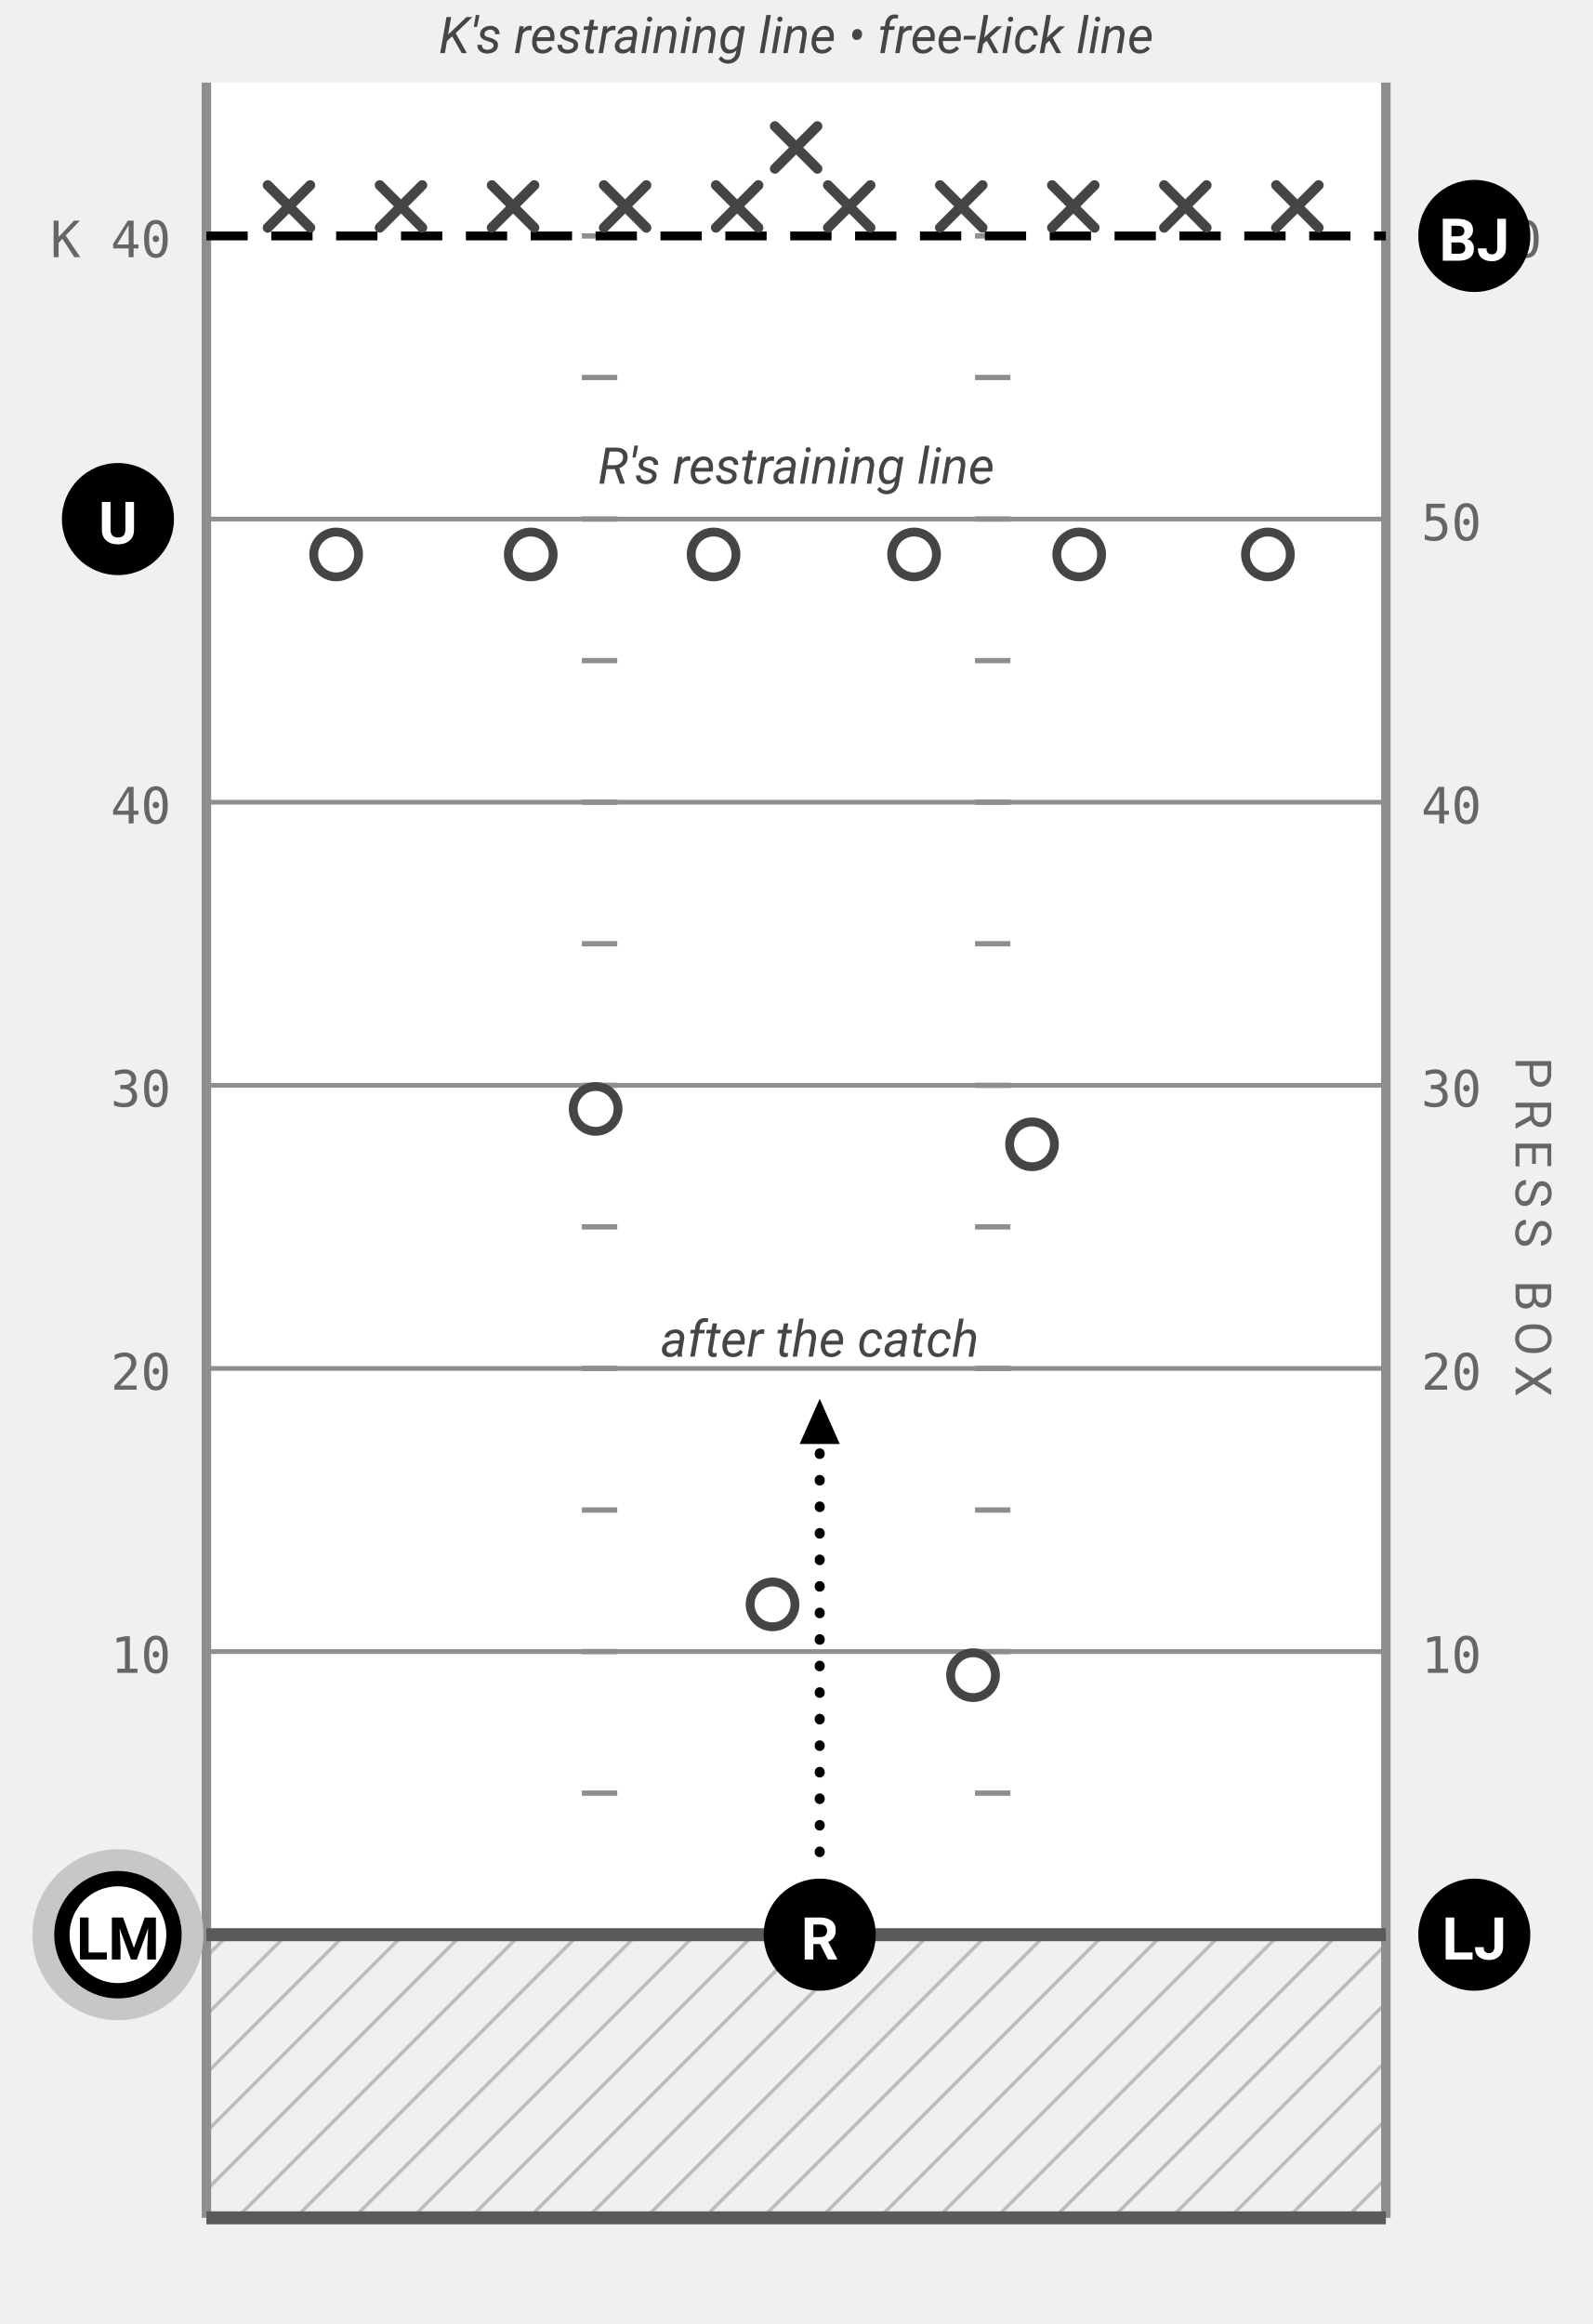
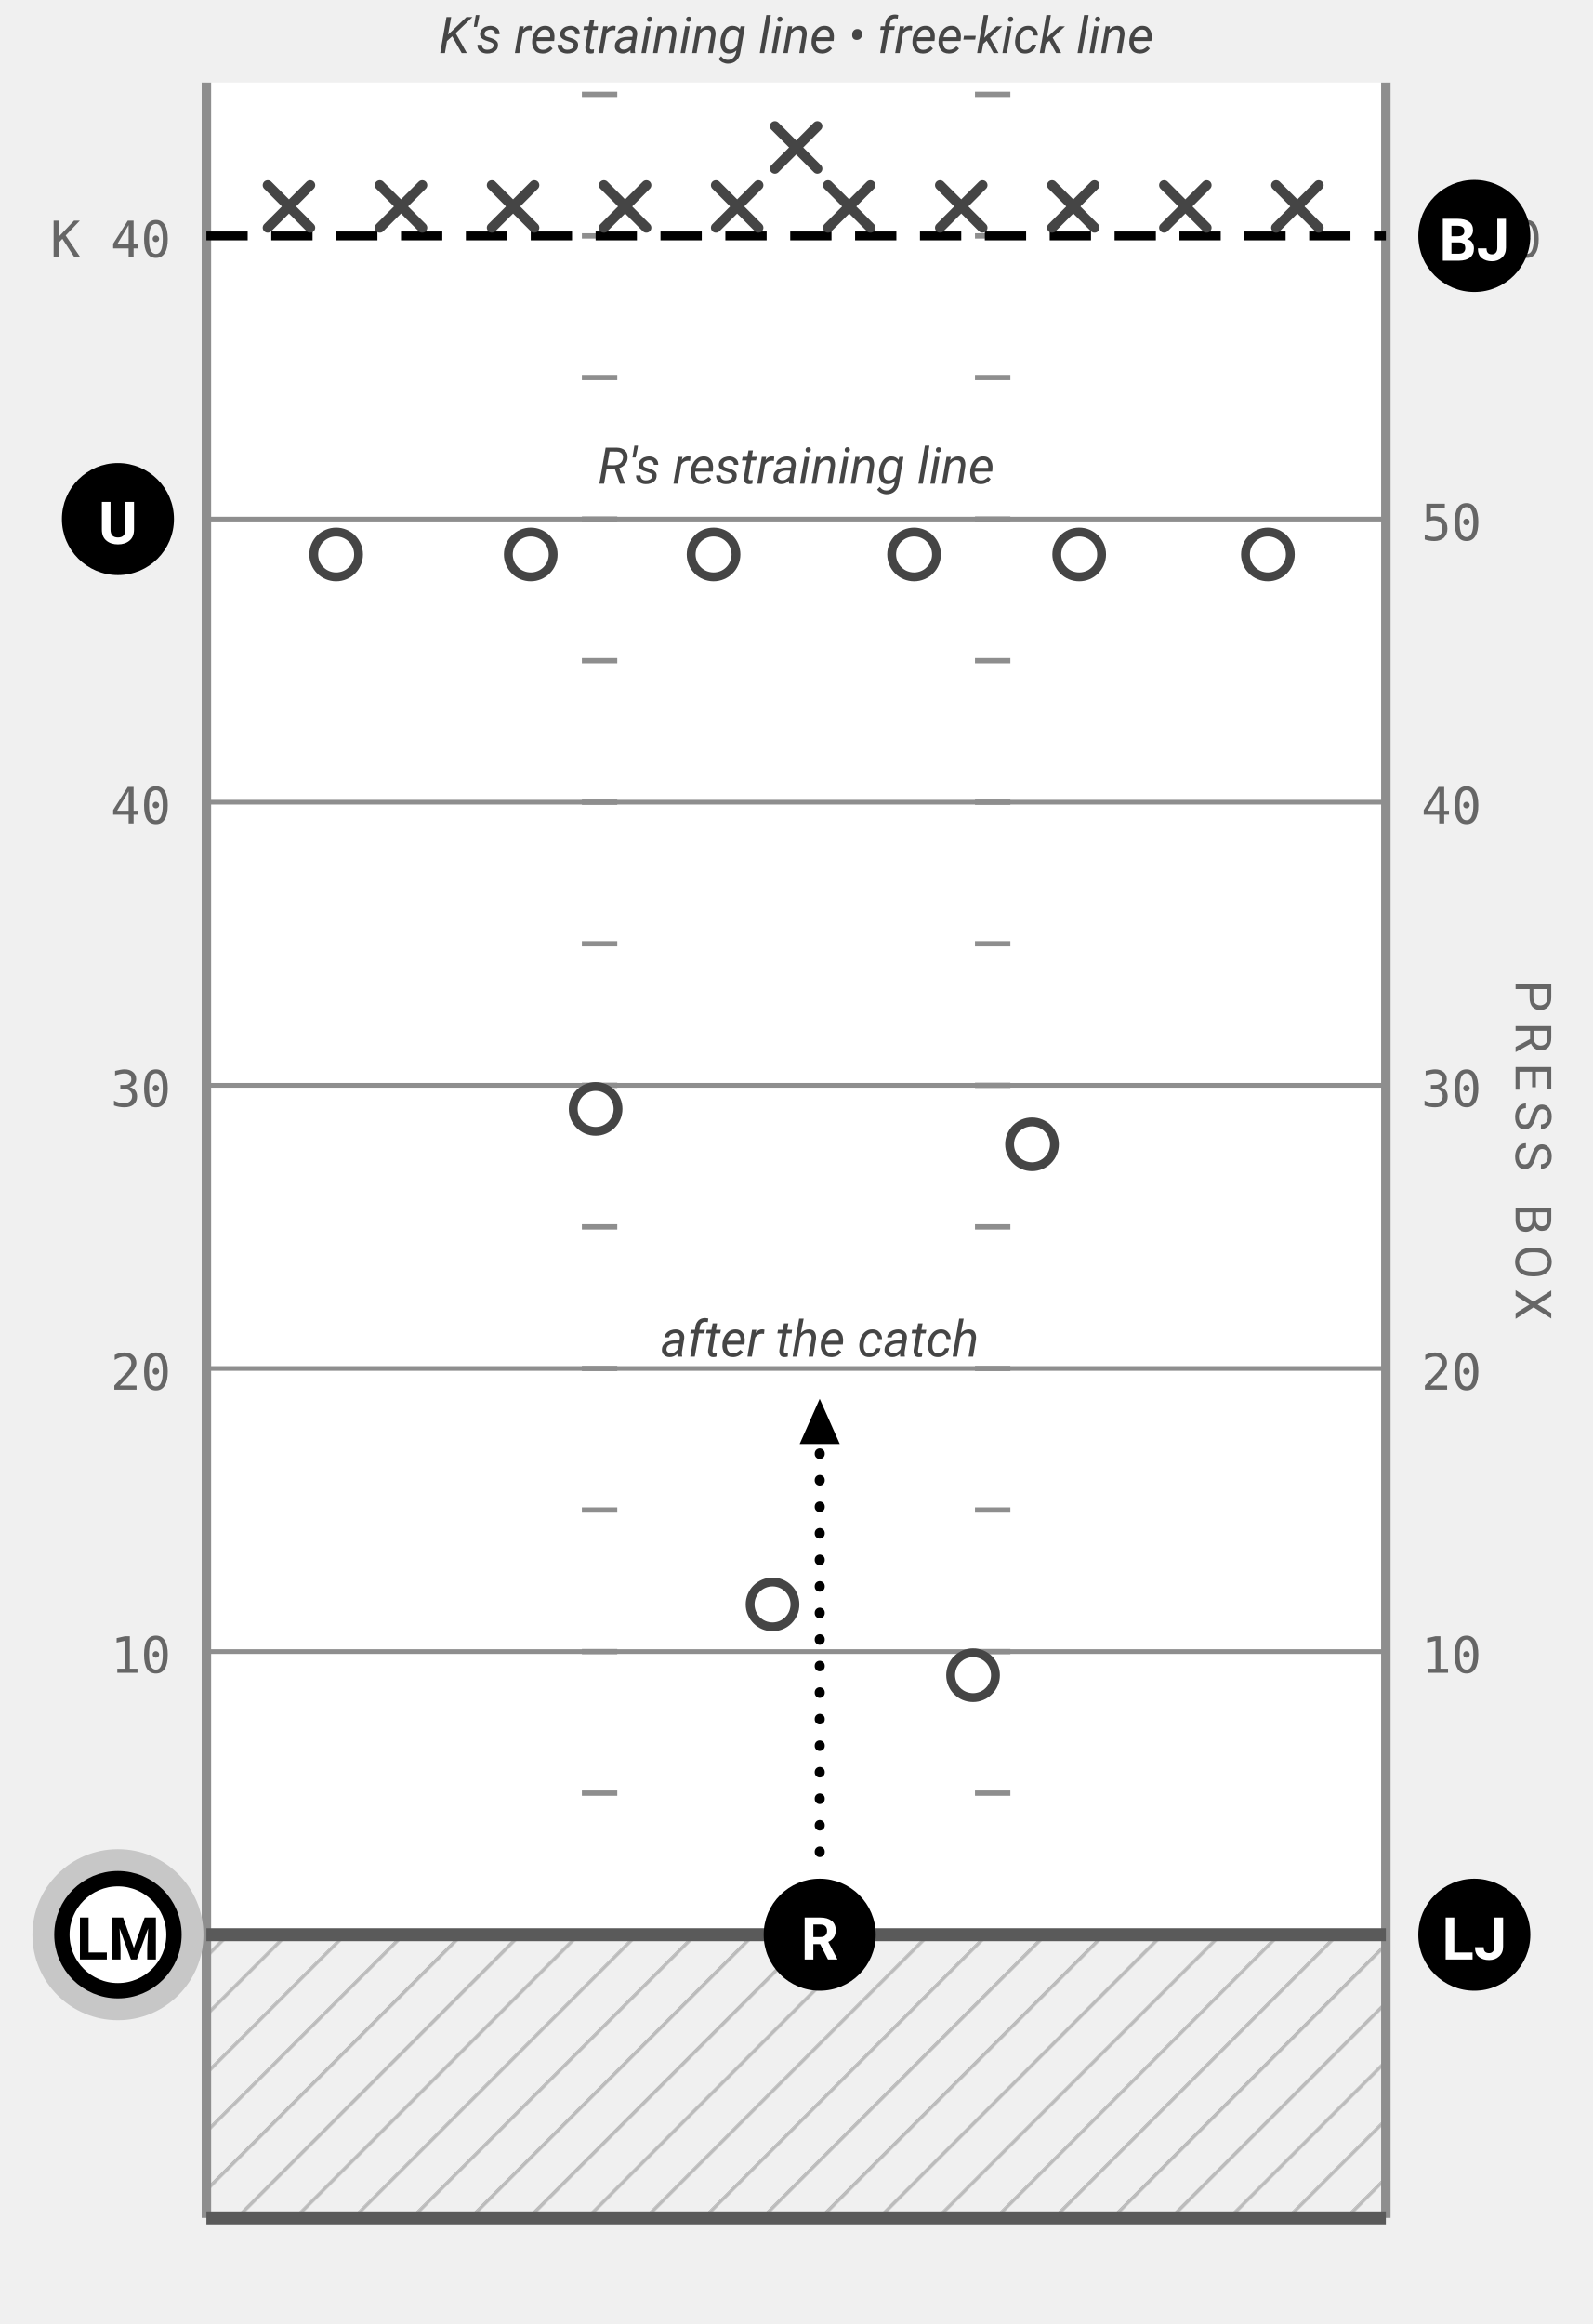
- <svg xmlns="http://www.w3.org/2000/svg" viewBox="0 0 270 394.0" role="img" aria-label="Kickoff — Linesman position, crew of 5">
+ <svg xmlns="http://www.w3.org/2000/svg" viewBox="0 0 270 394" role="img" aria-label="Kickoff — Linesman position, crew of 5">
  <style>svg{font-family:system-ui,-apple-system,"Segoe UI",Roboto,"Helvetica Neue",Arial,sans-serif}
.turf{fill:#FFFFFF}
.ez{fill:url(#hz)}
.hl{stroke:#B8B8B8;stroke-width:1.15}
.sl{stroke:#8E8E8E;stroke-width:1.6;fill:none}
.yl{stroke:#8E8E8E;stroke-width:.8;fill:none}
.gl{stroke:#5A5A5A;stroke-width:2.2;fill:none}
.rl{stroke:#000000;stroke-width:1.5;stroke-dasharray:7 4;fill:none}
.hash{stroke:#8E8E8E;stroke-width:.9}
.post{stroke:#000000;stroke-width:3;fill:none;stroke-linecap:round}
.ylab{font-family:ui-monospace,Menlo,Consolas,monospace;font-size:8.5px;fill:#666666}
.ylab.end{text-anchor:end}
.ylab.start{text-anchor:start}
.pb{font-size:8.5px;letter-spacing:.2em;fill:#666666;text-anchor:middle;text-transform:uppercase}
- .note{font-size:8.6px;fill:#454545;font-style:italic}
- .note.middle{text-anchor:middle}
- .note.start{text-anchor:start}
- .note.end{text-anchor:end}
.kp line{stroke:#454545;stroke-width:1.7;stroke-linecap:round}
.rp{fill:none;stroke:#454545;stroke-width:1.5}
.hat-b{fill:#000000}
.hat-w{fill:#FFFFFF;stroke:#000000;stroke-width:2.6}
.halo{fill:#C7C7C7}
.mk{font-size:10px;font-weight:600;text-anchor:middle}
.mk-l{fill:#FFFFFF}
.mk-d{fill:#000000}
.mv{stroke:#000000;stroke-width:1.7;fill:none;stroke-dasharray:.1 4.4;stroke-linecap:round}
- .arh{fill:#000000}</style>
+ .arh{fill:#000000}
+ .mvlab{font-size:8.4px;fill:#454545;text-anchor:middle;font-style:italic}
+ .note{font-size:8.6px;fill:#454545;font-style:italic}
+ .note.middle{text-anchor:middle}
+ .note.start{text-anchor:start}
+ .note.end{text-anchor:end}
+ .flagk{fill:#000000}
+ .flagt{stroke:#000000;stroke-width:1.4;stroke-linecap:round}</style>
  <defs>
    <pattern id="hz" width="7" height="7" patternUnits="userSpaceOnUse" patternTransform="rotate(45)">
      <line x1="0" y1="0" x2="0" y2="7" class="hl" />
    </pattern>
    <marker id="ar" viewBox="0 0 10 10" refX="8" refY="5" markerWidth="5" markerHeight="5" orient="auto-start-reverse">
      <path d="M0,1 L9,5 L0,9 z" class="arh" />
    </marker>
  </defs>
-   <rect x="35.0" y="14.0" width="200.0" height="314.0" class="turf" />
-   <rect x="35.0" y="328.0" width="200.0" height="48.0" class="ez" />
-   <line x1="98.667" y1="40.0" x2="104.667" y2="40.0" class="hash" />
-   <line x1="165.333" y1="40.0" x2="171.333" y2="40.0" class="hash" />
-   <line x1="98.667" y1="64.0" x2="104.667" y2="64.0" class="hash" />
-   <line x1="165.333" y1="64.0" x2="171.333" y2="64.0" class="hash" />
-   <line x1="98.667" y1="88.0" x2="104.667" y2="88.0" class="hash" />
-   <line x1="165.333" y1="88.0" x2="171.333" y2="88.0" class="hash" />
-   <line x1="98.667" y1="112.0" x2="104.667" y2="112.0" class="hash" />
-   <line x1="165.333" y1="112.0" x2="171.333" y2="112.0" class="hash" />
-   <line x1="98.667" y1="136.0" x2="104.667" y2="136.0" class="hash" />
-   <line x1="165.333" y1="136.0" x2="171.333" y2="136.0" class="hash" />
-   <line x1="98.667" y1="160.0" x2="104.667" y2="160.0" class="hash" />
-   <line x1="165.333" y1="160.0" x2="171.333" y2="160.0" class="hash" />
-   <line x1="98.667" y1="184.0" x2="104.667" y2="184.0" class="hash" />
-   <line x1="165.333" y1="184.0" x2="171.333" y2="184.0" class="hash" />
-   <line x1="98.667" y1="208.0" x2="104.667" y2="208.0" class="hash" />
-   <line x1="165.333" y1="208.0" x2="171.333" y2="208.0" class="hash" />
-   <line x1="98.667" y1="232.0" x2="104.667" y2="232.0" class="hash" />
-   <line x1="165.333" y1="232.0" x2="171.333" y2="232.0" class="hash" />
-   <line x1="98.667" y1="256.0" x2="104.667" y2="256.0" class="hash" />
-   <line x1="165.333" y1="256.0" x2="171.333" y2="256.0" class="hash" />
-   <line x1="98.667" y1="280.0" x2="104.667" y2="280.0" class="hash" />
-   <line x1="165.333" y1="280.0" x2="171.333" y2="280.0" class="hash" />
-   <line x1="98.667" y1="304.0" x2="104.667" y2="304.0" class="hash" />
-   <line x1="165.333" y1="304.0" x2="171.333" y2="304.0" class="hash" />
-   <line x1="98.667" y1="328.0" x2="104.667" y2="328.0" class="hash" />
-   <line x1="165.333" y1="328.0" x2="171.333" y2="328.0" class="hash" />
-   <line x1="35.0" y1="14.0" x2="35.0" y2="376.0" class="sl" />
-   <line x1="235.0" y1="14.0" x2="235.0" y2="376.0" class="sl" />
-   <line x1="35.0" y1="88.0" x2="235.0" y2="88.0" class="yl" />
-   <text x="29.0" y="91.6" class="ylab end">50</text>
-   <text x="241.0" y="91.6" class="ylab start">50</text>
-   <line x1="35.0" y1="136.0" x2="235.0" y2="136.0" class="yl" />
-   <text x="29.0" y="139.6" class="ylab end">40</text>
-   <text x="241.0" y="139.6" class="ylab start">40</text>
-   <line x1="35.0" y1="184.0" x2="235.0" y2="184.0" class="yl" />
-   <text x="29.0" y="187.6" class="ylab end">30</text>
-   <text x="241.0" y="187.6" class="ylab start">30</text>
-   <line x1="35.0" y1="232.0" x2="235.0" y2="232.0" class="yl" />
-   <text x="29.0" y="235.6" class="ylab end">20</text>
-   <text x="241.0" y="235.6" class="ylab start">20</text>
-   <line x1="35.0" y1="280.0" x2="235.0" y2="280.0" class="yl" />
-   <text x="29.0" y="283.6" class="ylab end">10</text>
-   <text x="241.0" y="283.6" class="ylab start">10</text>
-   <line x1="35.0" y1="40.0" x2="235.0" y2="40.0" class="rl" />
-   <text x="29.0" y="43.6" class="ylab end">K 40</text>
-   <text x="241.0" y="43.6" class="ylab start">K 40</text>
-   <line x1="35.0" y1="328.0" x2="235.0" y2="328.0" class="gl" />
-   <text x="29.0" y="331.6" class="ylab end">G</text>
-   <text x="241.0" y="331.6" class="ylab start">G</text>
-   <line x1="35.0" y1="376.0" x2="235.0" y2="376.0" class="gl" />
-   <text x="135.0" y="9.0" class="note middle">K's restraining line • free-kick line</text>
-   <text x="135.0" y="82.0" class="note middle">R's restraining line</text>
-   <text x="257.0" y="208.0" class="pb" transform="rotate(90 257.0 208.0)">PRESS BOX</text>
+   <rect x="35" y="14" width="200" height="314" class="turf" />
+   <rect x="35" y="328" width="200" height="48" class="ez" />
+   <line x1="98.67" y1="16" x2="104.67" y2="16" class="hash" />
+   <line x1="165.33" y1="16" x2="171.33" y2="16" class="hash" />
+   <line x1="98.67" y1="40" x2="104.67" y2="40" class="hash" />
+   <line x1="165.33" y1="40" x2="171.33" y2="40" class="hash" />
+   <line x1="98.67" y1="64" x2="104.67" y2="64" class="hash" />
+   <line x1="165.33" y1="64" x2="171.33" y2="64" class="hash" />
+   <line x1="98.67" y1="88" x2="104.67" y2="88" class="hash" />
+   <line x1="165.33" y1="88" x2="171.33" y2="88" class="hash" />
+   <line x1="98.67" y1="112" x2="104.67" y2="112" class="hash" />
+   <line x1="165.33" y1="112" x2="171.33" y2="112" class="hash" />
+   <line x1="98.67" y1="136" x2="104.67" y2="136" class="hash" />
+   <line x1="165.33" y1="136" x2="171.33" y2="136" class="hash" />
+   <line x1="98.67" y1="160" x2="104.67" y2="160" class="hash" />
+   <line x1="165.33" y1="160" x2="171.33" y2="160" class="hash" />
+   <line x1="98.67" y1="184" x2="104.67" y2="184" class="hash" />
+   <line x1="165.33" y1="184" x2="171.33" y2="184" class="hash" />
+   <line x1="98.67" y1="208" x2="104.67" y2="208" class="hash" />
+   <line x1="165.33" y1="208" x2="171.33" y2="208" class="hash" />
+   <line x1="98.67" y1="232" x2="104.67" y2="232" class="hash" />
+   <line x1="165.33" y1="232" x2="171.33" y2="232" class="hash" />
+   <line x1="98.67" y1="256" x2="104.67" y2="256" class="hash" />
+   <line x1="165.33" y1="256" x2="171.33" y2="256" class="hash" />
+   <line x1="98.67" y1="280" x2="104.67" y2="280" class="hash" />
+   <line x1="165.33" y1="280" x2="171.33" y2="280" class="hash" />
+   <line x1="98.67" y1="304" x2="104.67" y2="304" class="hash" />
+   <line x1="165.33" y1="304" x2="171.33" y2="304" class="hash" />
+   <line x1="98.67" y1="328" x2="104.67" y2="328" class="hash" />
+   <line x1="165.33" y1="328" x2="171.33" y2="328" class="hash" />
+   <line x1="35" y1="14" x2="35" y2="376" class="sl" />
+   <line x1="235" y1="14" x2="235" y2="376" class="sl" />
+   <line x1="35" y1="88" x2="235" y2="88" class="yl" />
+   <text x="29" y="91.6" class="ylab end">50</text>
+   <text x="241" y="91.6" class="ylab start">50</text>
+   <line x1="35" y1="136" x2="235" y2="136" class="yl" />
+   <text x="29" y="139.6" class="ylab end">40</text>
+   <text x="241" y="139.6" class="ylab start">40</text>
+   <line x1="35" y1="184" x2="235" y2="184" class="yl" />
+   <text x="29" y="187.6" class="ylab end">30</text>
+   <text x="241" y="187.6" class="ylab start">30</text>
+   <line x1="35" y1="232" x2="235" y2="232" class="yl" />
+   <text x="29" y="235.6" class="ylab end">20</text>
+   <text x="241" y="235.6" class="ylab start">20</text>
+   <line x1="35" y1="280" x2="235" y2="280" class="yl" />
+   <text x="29" y="283.6" class="ylab end">10</text>
+   <text x="241" y="283.6" class="ylab start">10</text>
+   <line x1="35" y1="40" x2="235" y2="40" class="rl" />
+   <text x="29" y="43.6" class="ylab end">K 40</text>
+   <text x="241" y="43.6" class="ylab start">K 40</text>
+   <line x1="35" y1="328" x2="235" y2="328" class="gl" />
+   <text x="29" y="331.6" class="ylab end">G</text>
+   <text x="241" y="331.6" class="ylab start">G</text>
+   <line x1="35" y1="376" x2="235" y2="376" class="gl" />
+   <text x="257" y="195" class="pb" transform="rotate(90 257 195)">PRESS BOX</text>
  <g class="kp">
    <line x1="45.4" y1="31.4" x2="52.6" y2="38.6" />
    <line x1="45.4" y1="38.6" x2="52.6" y2="31.4" />
  </g>
  <g class="kp">
    <line x1="64.4" y1="31.4" x2="71.6" y2="38.6" />
    <line x1="64.4" y1="38.6" x2="71.6" y2="31.4" />
  </g>
  <g class="kp">
    <line x1="83.4" y1="31.4" x2="90.6" y2="38.6" />
    <line x1="83.4" y1="38.6" x2="90.6" y2="31.4" />
  </g>
  <g class="kp">
    <line x1="102.4" y1="31.4" x2="109.6" y2="38.6" />
    <line x1="102.4" y1="38.6" x2="109.6" y2="31.4" />
  </g>
  <g class="kp">
    <line x1="121.4" y1="31.4" x2="128.6" y2="38.6" />
    <line x1="121.4" y1="38.6" x2="128.6" y2="31.4" />
  </g>
  <g class="kp">
    <line x1="140.4" y1="31.4" x2="147.6" y2="38.6" />
    <line x1="140.4" y1="38.6" x2="147.6" y2="31.4" />
  </g>
  <g class="kp">
    <line x1="159.4" y1="31.4" x2="166.6" y2="38.6" />
    <line x1="159.4" y1="38.6" x2="166.6" y2="31.4" />
  </g>
  <g class="kp">
    <line x1="178.4" y1="31.4" x2="185.6" y2="38.6" />
    <line x1="178.4" y1="38.6" x2="185.6" y2="31.4" />
  </g>
  <g class="kp">
    <line x1="197.4" y1="31.4" x2="204.6" y2="38.6" />
    <line x1="197.4" y1="38.6" x2="204.6" y2="31.4" />
  </g>
  <g class="kp">
    <line x1="216.4" y1="31.4" x2="223.6" y2="38.6" />
    <line x1="216.4" y1="38.6" x2="223.6" y2="31.4" />
  </g>
  <g class="kp">
    <line x1="131.4" y1="21.4" x2="138.6" y2="28.6" />
    <line x1="131.4" y1="28.6" x2="138.6" y2="21.4" />
  </g>
-   <circle cx="57.0" cy="94.0" r="3.8" class="rp" />
-   <circle cx="90.0" cy="94.0" r="3.8" class="rp" />
-   <circle cx="121.0" cy="94.0" r="3.8" class="rp" />
-   <circle cx="155.0" cy="94.0" r="3.8" class="rp" />
-   <circle cx="183.0" cy="94.0" r="3.8" class="rp" />
-   <circle cx="215.0" cy="94.0" r="3.8" class="rp" />
-   <circle cx="101.0" cy="188.0" r="3.8" class="rp" />
-   <circle cx="175.0" cy="194.0" r="3.8" class="rp" />
-   <circle cx="131.0" cy="272.0" r="3.8" class="rp" />
-   <circle cx="165.0" cy="284.0" r="3.8" class="rp" />
+   <circle cx="57" cy="94" r="3.8" class="rp" />
+   <circle cx="90" cy="94" r="3.8" class="rp" />
+   <circle cx="121" cy="94" r="3.8" class="rp" />
+   <circle cx="155" cy="94" r="3.8" class="rp" />
+   <circle cx="183" cy="94" r="3.8" class="rp" />
+   <circle cx="215" cy="94" r="3.8" class="rp" />
+   <circle cx="101" cy="188" r="3.8" class="rp" />
+   <circle cx="175" cy="194" r="3.8" class="rp" />
+   <circle cx="131" cy="272" r="3.8" class="rp" />
+   <circle cx="165" cy="284" r="3.8" class="rp" />
  <g>
-     <circle cx="250.0" cy="40.0" r="9.5" class="hat-b" />
-     <text x="250.0" y="44.2" class="mk mk-l">BJ</text>
+     <circle cx="250" cy="40" r="9.5" class="hat-b" />
+     <text x="250" y="44.2" class="mk mk-l">BJ</text>
  </g>
  <g>
-     <circle cx="20.0" cy="88.0" r="9.5" class="hat-b" />
-     <text x="20.0" y="92.2" class="mk mk-l">U</text>
+     <circle cx="20" cy="88" r="9.5" class="hat-b" />
+     <text x="20" y="92.2" class="mk mk-l">U</text>
  </g>
  <g>
-     <circle cx="139.0" cy="328.0" r="9.5" class="hat-b" />
-     <text x="139.0" y="332.2" class="mk mk-l">R</text>
+     <circle cx="139" cy="328" r="9.5" class="hat-b" />
+     <text x="139" y="332.2" class="mk mk-l">R</text>
  </g>
  <g class="you">
-     <circle cx="20.0" cy="328.0" r="14.5" class="halo" />
-     <circle cx="20.0" cy="328.0" r="9.5" class="hat-w" />
-     <text x="20.0" y="332.2" class="mk mk-d">LM</text>
+     <circle cx="20" cy="328" r="14.5" class="halo" />
+     <circle cx="20" cy="328" r="9.5" class="hat-w" />
+     <text x="20" y="332.2" class="mk mk-d">LM</text>
  </g>
  <g>
-     <circle cx="250.0" cy="328.0" r="9.5" class="hat-b" />
-     <text x="250.0" y="332.2" class="mk mk-l">LJ</text>
+     <circle cx="250" cy="328" r="9.5" class="hat-b" />
+     <text x="250" y="332.2" class="mk mk-l">LJ</text>
  </g>
-   <path d="M 139.0 314.0 L 139.0 238.0" class="mv" marker-end="url(#ar)" />
-   <text x="139.0" y="230.0" class="note middle">after the catch</text>
+   <path d="M 139 314 L 139 238" class="mv" marker-end="url(#ar)" />
+   <text x="135" y="9" class="note middle">K's restraining line • free-kick line</text>
+   <text x="135" y="82" class="note middle">R's restraining line</text>
+   <text x="139" y="230" class="note middle">after the catch</text>
</svg>
